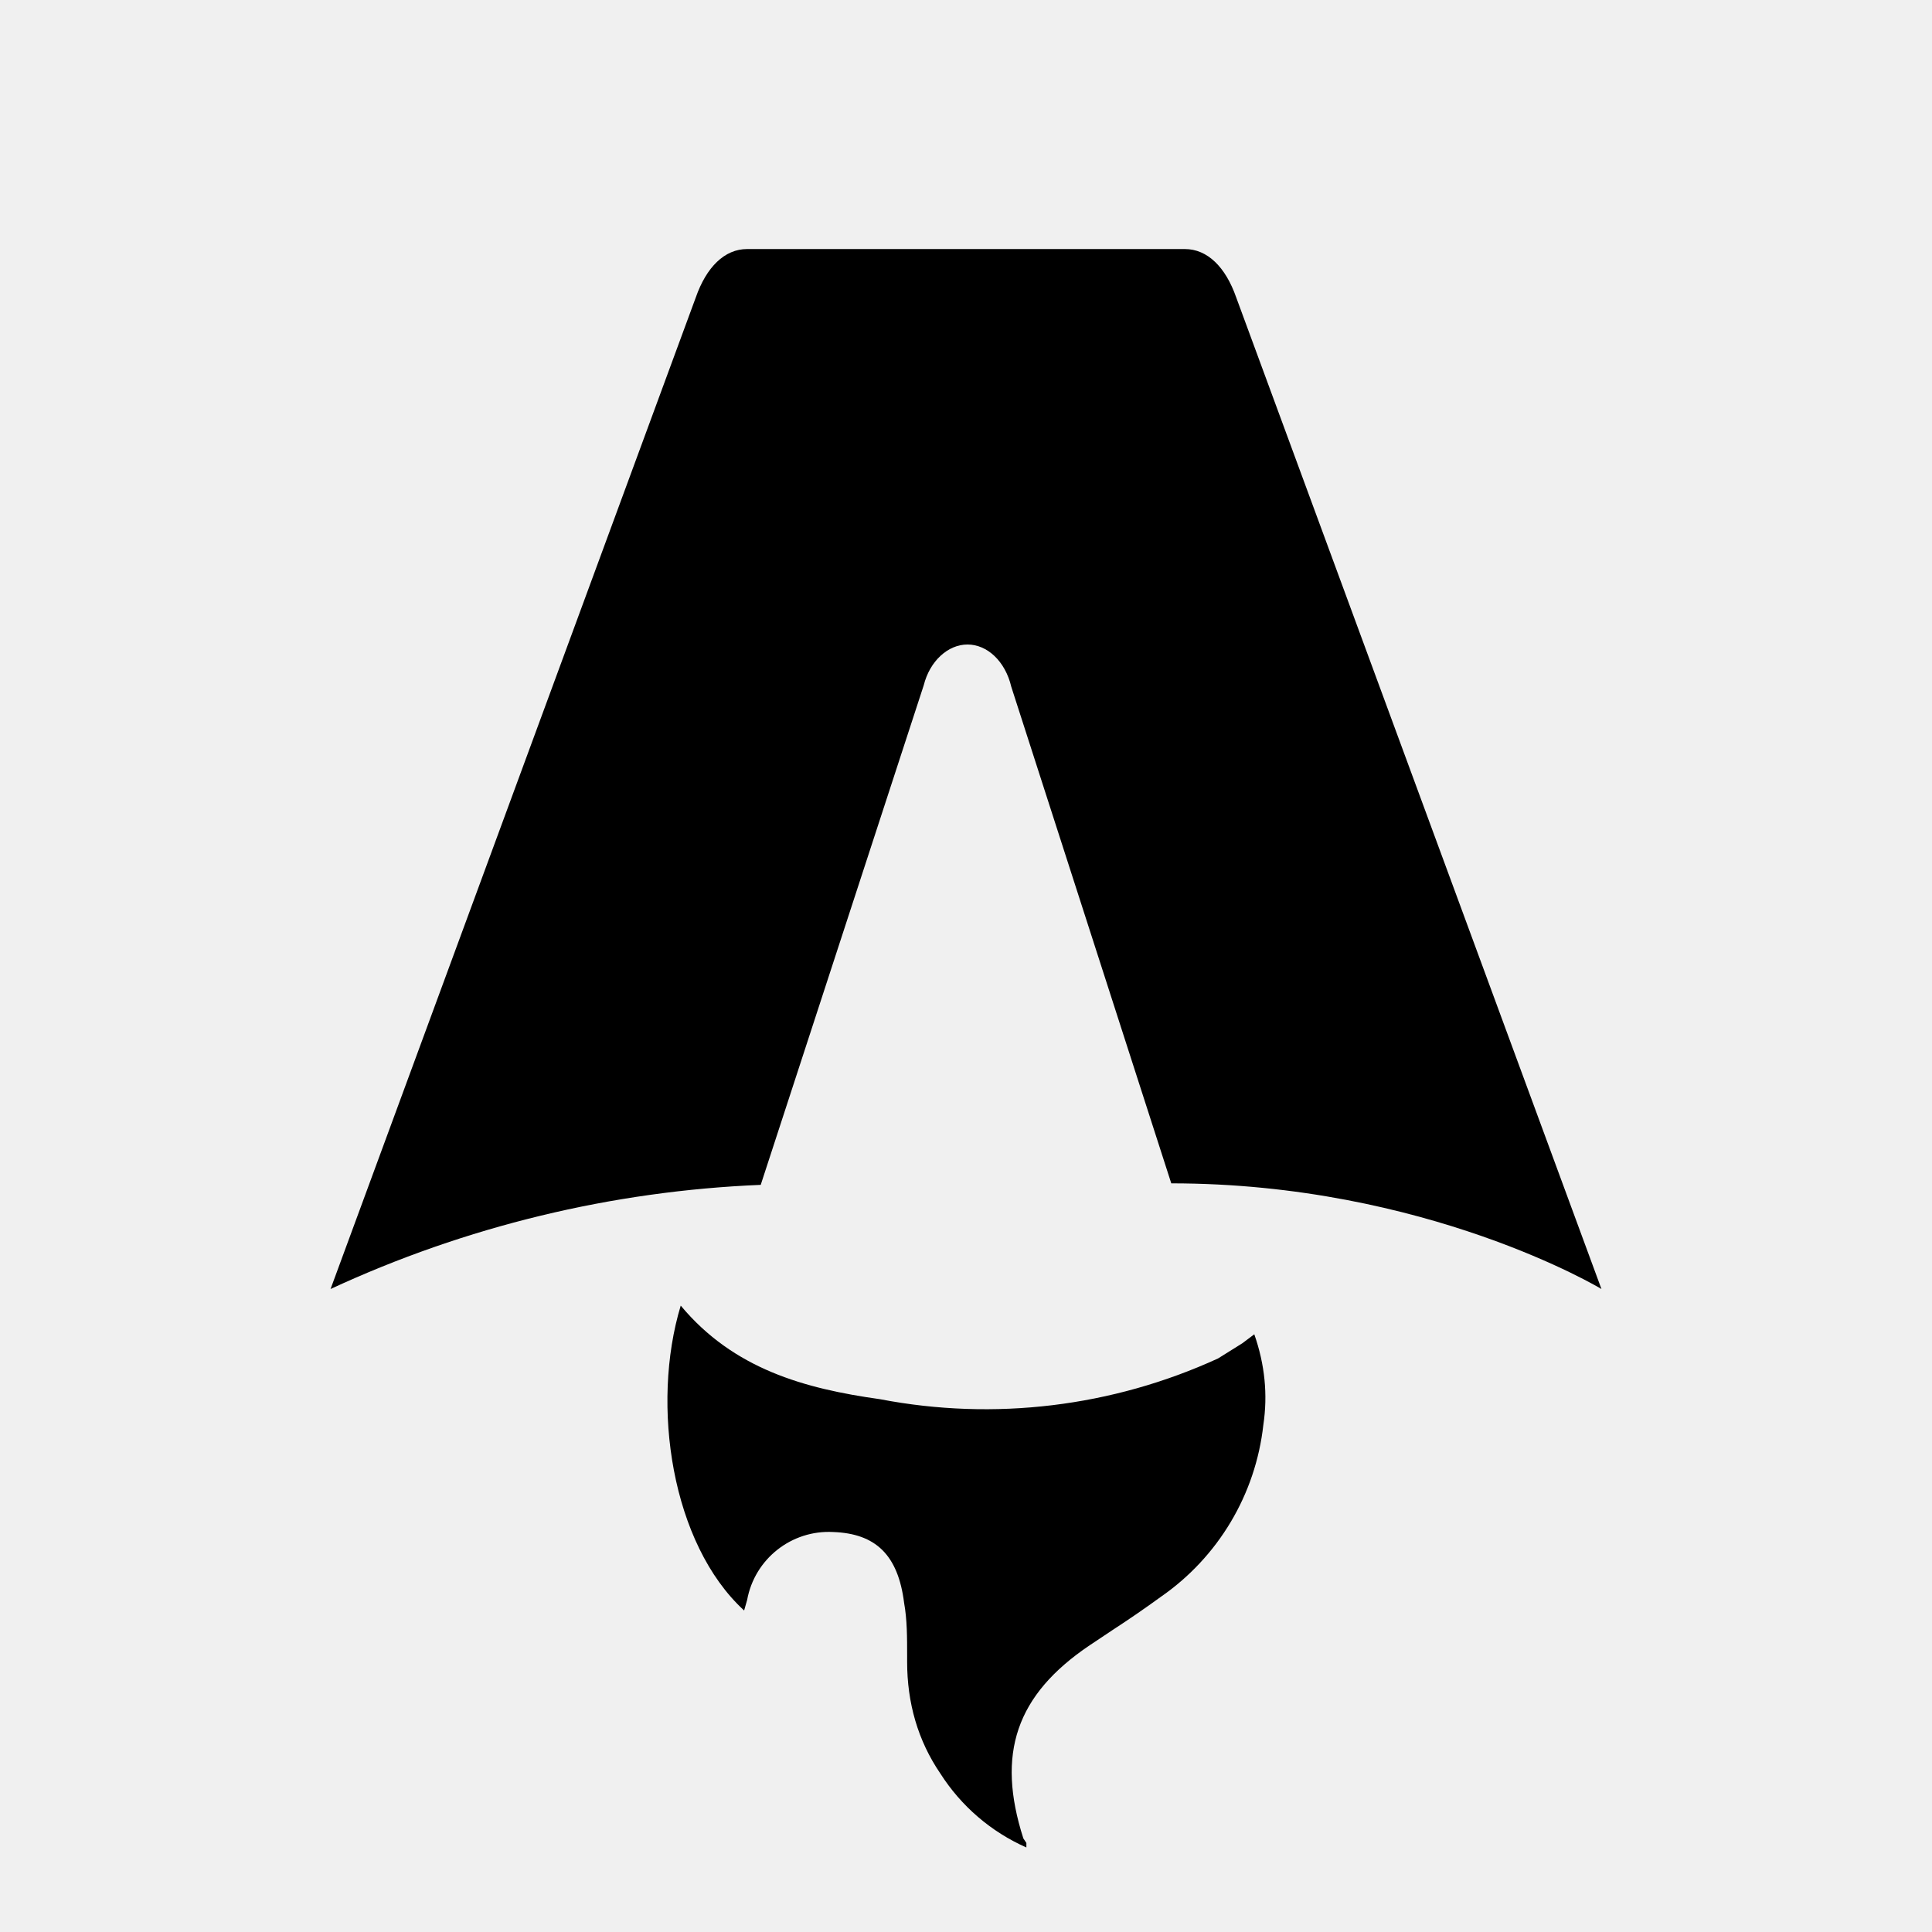
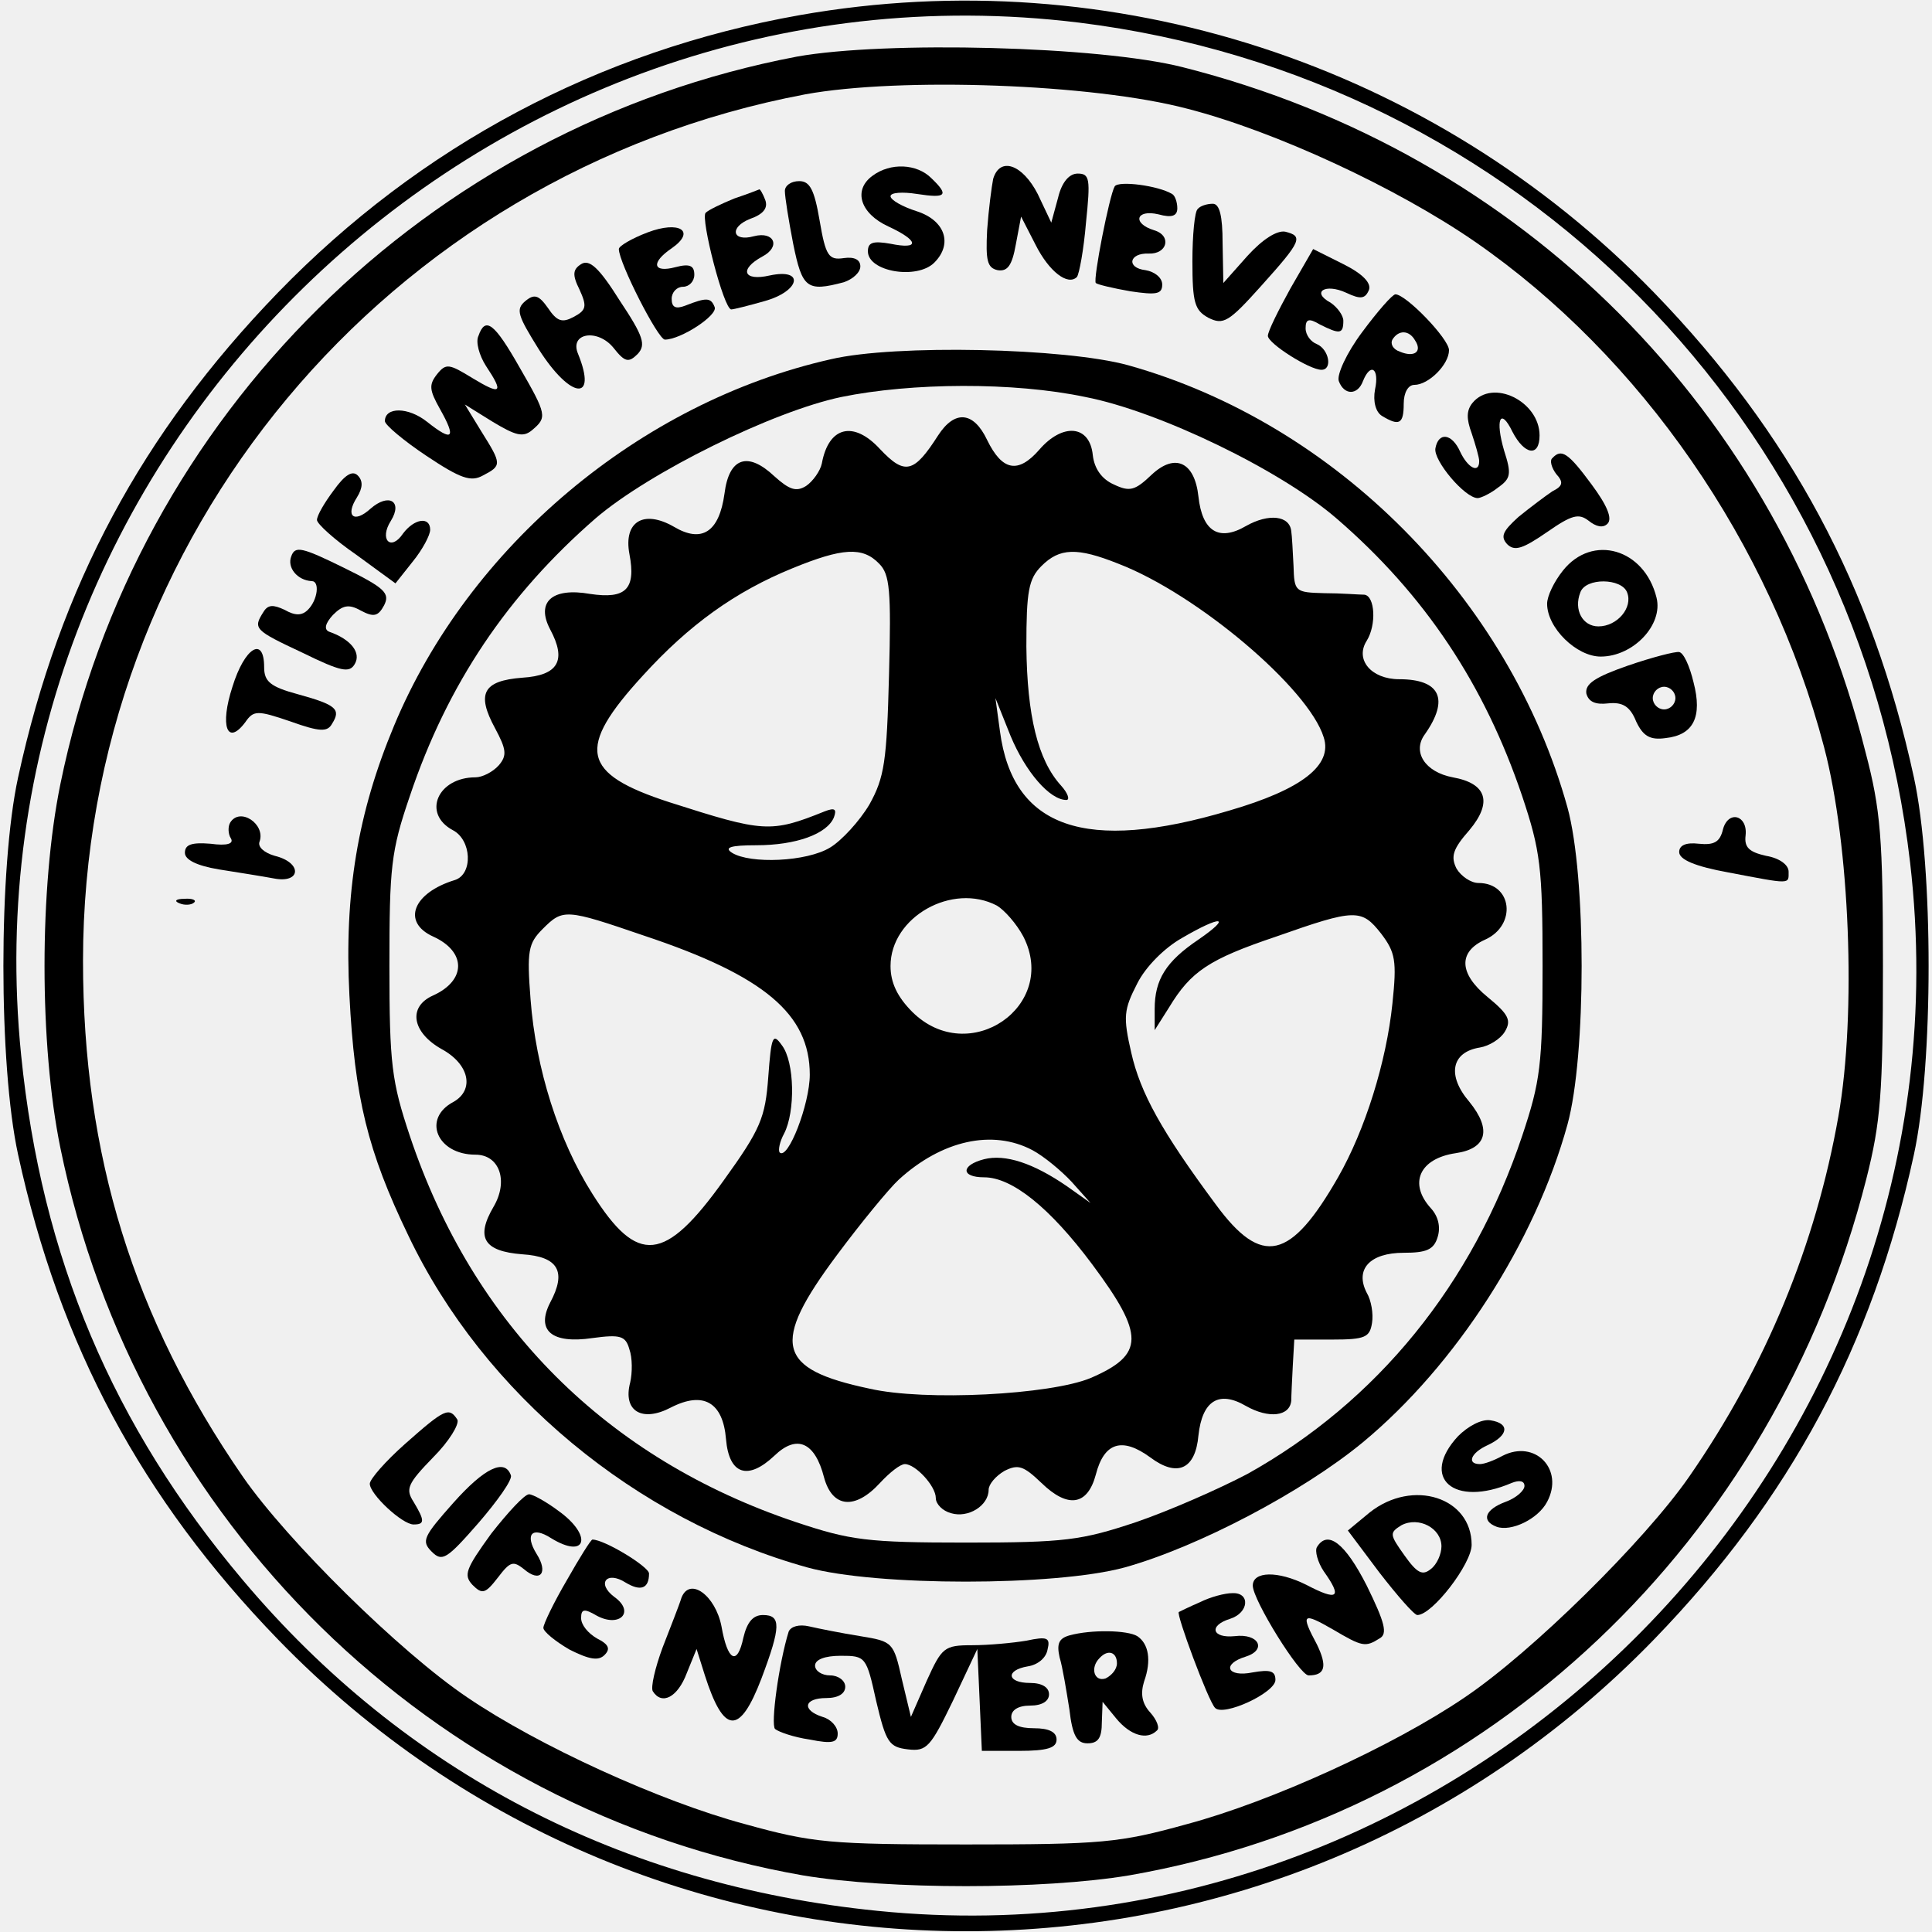
- <svg xmlns="http://www.w3.org/2000/svg" fill="none" viewBox="0 0 128 128">
-   <path d="M50.4 78.5a75.1 75.1 0 0 0-28.5 6.9l24.2-65.7c.7-2 1.9-3.2 3.4-3.2h29c1.5 0 2.7 1.2 3.4 3.2l24.2 65.7s-11.6-7-28.5-7L67 45.5c-.4-1.7-1.6-2.8-2.9-2.8-1.3 0-2.5 1.1-2.9 2.7L50.4 78.5Zm-1.1 28.2Zm-4.2-20.2c-2 6.6-.6 15.8 4.2 20.2a17.5 17.5 0 0 1 .2-.7 5.5 5.5 0 0 1 5.7-4.5c2.8.1 4.3 1.5 4.7 4.7.2 1.1.2 2.3.2 3.5v.4c0 2.7.7 5.2 2.2 7.4a13 13 0 0 0 5.7 4.9v-.3l-.2-.3c-1.8-5.6-.5-9.5 4.4-12.8l1.5-1a73 73 0 0 0 3.2-2.2 16 16 0 0 0 6.8-11.4c.3-2 .1-4-.6-6l-.8.6-1.6 1a37 37 0 0 1-22.4 2.7c-5-.7-9.7-2-13.2-6.2Z" />
-   <style>
-         path { fill: #000; }
-         @media (prefers-color-scheme: dark) {
-             path { fill: #FFF; }
-         }
-     </style>
+ <svg xmlns="http://www.w3.org/2000/svg" version="1.0" width="256pt" height="256pt" viewBox="0 0 256 256" preserveAspectRatio="xMidYMid meet">
+   <g transform="translate(0,256) scale(0.1,-0.1)" fill="#000000" stroke="none">
+     <path d="M1060 2540 c-266 -47 -503 -173 -692 -368 -180 -186 -289 -389 -344 -642 -26 -119 -26 -381 0 -500 55 -253 164 -456 344 -642 500 -516 1324 -516 1824 0 180 186 289 389 344 642 26 119 26 381 0 500 -55 253 -164 456 -344 642 -294 303 -718 441 -1132 368z m370 -10 c581 -72 1033 -528 1101 -1113 91 -785 -583 -1468 -1368 -1389 -339 34 -627 184 -841 438 -173 205 -267 428 -294 696 -80 791 611 1465 1402 1368z" />
+     <path d="M1056 2485 c-489 -93 -876 -475 -976 -964 -28 -137 -28 -345 0 -482 101 -494 492 -878 984 -964 114 -19 318 -19 432 0 476 83 855 442 977 923 19 75 22 114 22 282 0 169 -3 207 -23 283 -114 453 -454 794 -905 908 -110 28 -394 35 -511 14z m517 -69 c117 -30 278 -105 381 -176 220 -152 392 -400 463 -670 34 -129 43 -353 19 -489 -30 -170 -96 -331 -198 -478 -59 -85 -208 -232 -297 -292 -94 -64 -256 -138 -368 -168 -90 -25 -113 -27 -293 -27 -180 0 -203 2 -293 27 -112 30 -274 104 -368 168 -89 60 -238 207 -297 292 -145 210 -212 426 -212 684 0 561 402 1043 957 1148 126 23 381 14 506 -19z" />
+     <path d="M1156 2327 c-26 -19 -16 -50 21 -67 41 -19 42 -31 3 -23 -23 4 -30 2 -30 -10 0 -27 65 -38 88 -15 25 25 14 56 -23 68 -19 6 -35 15 -35 20 0 5 16 6 35 3 39 -6 43 -2 19 21 -19 19 -54 21 -78 3z" />
+     <path d="M1316 2323 c-2 -10 -6 -40 -8 -68 -2 -40 0 -50 14 -53 13 -2 19 6 24 34 l7 37 19 -37 c18 -36 43 -55 55 -43 3 4 9 36 12 72 6 58 5 65 -11 65 -11 0 -21 -11 -26 -32 l-9 -33 -18 38 c-20 39 -50 50 -59 20z" />
+     <path d="M1040 2307 c0 -8 5 -39 11 -70 12 -59 18 -64 67 -51 12 4 22 13 22 21 0 9 -8 13 -22 11 -20 -3 -24 3 -32 50 -7 41 -13 52 -27 52 -11 0 -19 -6 -19 -13z" />
+     <path d="M1477 2313 c-7 -12 -29 -124 -25 -128 2 -2 23 -7 46 -11 34 -5 42 -4 42 9 0 9 -10 17 -22 19 -26 3 -22 23 4 22 25 -1 31 24 7 31 -29 9 -24 28 6 21 18 -5 25 -2 25 8 0 8 -3 17 -7 19 -18 11 -71 18 -76 10z" />
+     <path d="M973 2297 c-17 -7 -34 -15 -38 -19 -7 -7 24 -128 34 -128 3 0 23 5 44 11 47 13 54 44 7 34 -35 -8 -41 8 -10 25 25 13 16 34 -11 27 -29 -8 -33 12 -5 23 17 6 24 14 20 25 -3 8 -7 15 -8 14 0 0 -15 -6 -33 -12z" />
+     <path d="M1587 2283 c-4 -3 -7 -35 -7 -69 0 -55 3 -65 21 -75 20 -10 27 -6 70 42 54 60 56 66 32 72 -11 2 -30 -10 -50 -32 l-32 -36 -1 53 c0 36 -4 52 -13 52 -8 0 -17 -3 -20 -7z" />
+     <path d="M858 2252 c-21 -8 -38 -18 -38 -22 0 -18 52 -120 61 -120 21 0 70 32 66 43 -5 13 -11 13 -39 2 -13 -5 -18 -2 -18 9 0 9 7 16 15 16 8 0 15 7 15 16 0 12 -6 15 -25 10 -30 -8 -33 6 -5 25 33 23 10 37 -32 21z" />
+     <path d="M1710 2178 c-16 -29 -30 -57 -30 -63 0 -10 55 -45 71 -45 15 0 10 27 -6 34 -8 3 -15 12 -15 21 0 12 4 14 19 5 26 -13 31 -13 31 5 0 7 -8 18 -17 24 -26 14 -7 26 21 13 19 -9 25 -8 30 4 3 9 -8 21 -34 34 l-40 20 -30 -52z" />
+     <path d="M770 2210 c-11 -7 -12 -14 -2 -34 10 -22 9 -27 -8 -36 -15 -8 -22 -6 -34 12 -12 17 -18 19 -30 9 -13 -11 -10 -19 18 -64 42 -66 78 -70 52 -6 -12 28 26 34 47 8 15 -19 20 -20 32 -8 11 12 8 23 -24 71 -27 43 -40 55 -51 48z" />
+     <path d="M1805 2120 c-21 -28 -34 -57 -31 -65 7 -19 25 -19 32 0 10 25 22 17 16 -11 -3 -16 1 -30 9 -35 23 -14 29 -11 29 16 0 15 6 25 14 25 19 0 46 27 46 46 0 15 -57 74 -71 74 -4 0 -24 -23 -44 -50z m70 -11 c10 -15 -1 -23 -20 -15 -9 3 -13 10 -10 16 8 13 22 13 30 -1z" />
+     <path d="M634 2115 c-4 -8 1 -26 10 -40 24 -36 20 -39 -18 -16 -31 19 -35 20 -47 5 -11 -14 -10 -21 4 -46 22 -39 17 -44 -17 -17 -25 20 -56 20 -56 1 0 -5 25 -26 55 -46 45 -30 59 -35 75 -26 25 13 25 15 -2 58 l-22 36 37 -23 c30 -18 40 -21 52 -11 20 17 20 20 -17 84 -33 58 -45 67 -54 41z" />
+     <path d="M1101 2084 c-253 -57 -480 -248 -579 -486 -48 -115 -66 -222 -59 -357 7 -136 24 -206 78 -318 100 -210 302 -377 529 -440 91 -25 328 -25 420 0 97 27 236 100 316 166 123 102 228 265 271 421 25 91 25 329 0 420 -77 277 -307 509 -582 586 -83 23 -309 28 -394 8z m337 -50 c98 -19 259 -97 333 -161 117 -101 196 -220 246 -368 24 -72 27 -94 27 -225 0 -131 -3 -153 -27 -225 -66 -197 -192 -352 -364 -448 -38 -20 -104 -49 -148 -64 -72 -24 -94 -27 -225 -27 -131 0 -153 3 -225 27 -251 84 -428 261 -512 512 -24 72 -27 95 -27 225 0 131 2 152 27 225 50 149 130 267 246 368 71 61 235 142 326 161 93 19 228 20 323 0z" />
+     <path d="M1243 1983 c-32 -50 -44 -53 -77 -18 -35 38 -68 30 -77 -19 -2 -10 -12 -24 -21 -30 -13 -8 -22 -5 -42 13 -35 33 -60 25 -66 -23 -7 -51 -30 -66 -67 -44 -40 23 -67 7 -59 -36 9 -47 -5 -60 -52 -53 -51 9 -72 -11 -53 -47 22 -41 11 -61 -37 -64 -52 -4 -61 -21 -36 -67 15 -28 16 -36 5 -49 -8 -9 -22 -16 -31 -16 -50 0 -71 -48 -30 -70 25 -13 27 -58 3 -66 -56 -17 -71 -56 -29 -75 44 -20 44 -58 0 -78 -34 -15 -28 -49 11 -71 37 -20 44 -54 16 -70 -42 -22 -22 -70 29 -70 32 0 44 -35 24 -69 -24 -41 -13 -59 38 -63 48 -3 59 -23 37 -64 -19 -37 2 -55 56 -47 37 5 44 3 49 -15 4 -11 4 -31 1 -44 -10 -38 16 -53 54 -33 43 22 69 7 73 -42 4 -47 29 -55 64 -22 30 29 54 18 66 -29 11 -40 41 -43 74 -7 13 14 27 25 33 25 14 0 41 -29 41 -45 0 -8 9 -17 20 -20 23 -7 50 10 50 31 0 7 9 18 21 25 18 9 25 7 49 -16 35 -34 61 -30 72 11 11 43 35 50 72 23 36 -27 60 -16 64 29 5 46 27 60 63 39 30 -17 58 -14 60 7 0 6 1 27 2 46 l2 35 50 0 c44 0 50 3 53 22 2 12 -1 30 -7 40 -16 31 4 53 49 53 30 0 40 4 45 21 4 13 1 27 -9 38 -30 33 -15 66 33 73 41 6 48 31 18 68 -30 35 -24 66 14 72 12 2 27 11 33 21 9 15 5 23 -23 46 -38 31 -39 60 -3 76 42 19 36 75 -9 75 -10 0 -23 9 -29 19 -8 16 -5 26 17 51 31 37 23 62 -22 70 -37 7 -54 34 -37 57 33 47 20 73 -34 73 -37 0 -59 26 -43 51 13 21 11 59 -3 61 -7 0 -31 2 -53 2 -39 1 -40 2 -41 36 -1 19 -2 40 -3 46 -2 21 -30 24 -60 7 -36 -21 -58 -7 -63 39 -5 46 -31 58 -62 29 -22 -21 -29 -23 -50 -13 -16 7 -26 21 -28 39 -4 40 -40 43 -71 7 -28 -32 -49 -28 -69 13 -18 38 -43 40 -65 6z m-78 -170 c14 -14 16 -35 13 -147 -3 -115 -6 -136 -26 -172 -13 -22 -37 -48 -52 -57 -31 -19 -106 -22 -130 -7 -11 7 -2 10 32 10 53 0 94 15 103 37 4 11 1 13 -12 8 -72 -29 -81 -28 -206 12 -117 38 -124 71 -35 168 61 67 122 111 198 142 66 27 93 29 115 6z m317 0 c104 -40 252 -165 272 -230 12 -37 -29 -69 -125 -97 -191 -57 -287 -23 -304 105 l-6 44 20 -50 c20 -48 52 -85 74 -85 5 0 2 9 -7 19 -31 34 -45 93 -46 184 0 74 3 90 20 107 24 24 47 25 102 3z m-161 -453 c10 -6 26 -24 35 -41 47 -92 -72 -174 -147 -100 -20 20 -29 39 -29 61 0 65 82 111 141 80z m-467 -40 c159 -53 219 -104 219 -184 0 -39 -29 -114 -40 -103 -2 3 0 14 6 25 15 29 14 95 -3 117 -12 17 -14 12 -18 -42 -4 -54 -10 -69 -59 -137 -78 -109 -114 -113 -174 -18 -45 71 -75 166 -82 258 -5 64 -3 74 16 93 27 27 30 27 135 -9z m976 3 c19 -25 21 -36 15 -93 -8 -77 -36 -167 -72 -230 -63 -110 -101 -119 -162 -36 -72 97 -100 148 -112 201 -11 48 -10 57 8 92 11 22 36 47 59 60 53 31 67 29 22 -2 -43 -29 -58 -53 -58 -92 l0 -28 19 30 c29 48 53 64 142 94 105 37 113 37 139 4z m-462 -287 c15 -8 38 -27 52 -42 l25 -28 -31 22 c-45 31 -82 43 -110 36 -31 -8 -31 -24 0 -24 37 0 87 -40 143 -115 70 -94 70 -120 -2 -151 -53 -22 -219 -31 -293 -14 -123 26 -131 59 -43 177 32 43 69 88 82 100 57 52 124 67 177 39z" />
+     <path d="M1951 2026 c-8 -10 -8 -21 -1 -40 5 -15 10 -32 10 -37 0 -17 -15 -9 -25 12 -11 25 -29 27 -33 5 -3 -16 39 -66 56 -66 4 0 17 6 27 14 17 12 18 18 8 49 -12 41 -5 58 11 25 16 -31 36 -34 36 -5 0 45 -62 76 -89 43z" />
+     <path d="M2057 1953 c-4 -3 -1 -13 5 -21 10 -11 9 -16 -5 -23 -9 -6 -29 -21 -45 -34 -21 -19 -24 -26 -15 -36 10 -10 21 -6 53 16 33 23 42 25 55 15 10 -8 19 -10 25 -4 7 7 -1 25 -21 52 -31 42 -40 48 -52 35z" />
+     <path d="M442 1910 c-12 -16 -22 -33 -22 -39 0 -5 23 -26 52 -46 l52 -38 23 29 c13 16 23 35 23 42 0 18 -21 15 -36 -5 -16 -24 -32 -8 -16 17 16 26 -3 37 -27 16 -22 -20 -34 -10 -18 15 8 13 8 22 1 29 -7 7 -17 1 -32 -20z" />
+     <path d="M386 1823 c-6 -15 8 -32 27 -33 11 0 8 -25 -5 -38 -8 -8 -17 -8 -31 0 -15 7 -22 7 -28 -3 -14 -22 -12 -24 52 -54 51 -25 62 -27 69 -15 9 15 -5 33 -34 43 -7 3 -5 11 5 22 13 13 21 15 37 6 17 -9 23 -8 31 7 8 16 1 23 -54 50 -55 27 -64 29 -69 15z" />
+     <path d="M2071 1804 c-12 -15 -21 -34 -21 -44 0 -32 39 -70 71 -70 43 0 83 42 74 78 -16 65 -85 85 -124 36z m85 -29 c8 -20 -13 -45 -38 -45 -21 0 -33 22 -24 45 7 20 55 19 62 0z" />
+     <path d="M308 1650 c-17 -52 -7 -79 17 -47 11 16 16 16 60 1 39 -14 49 -14 55 -3 12 19 6 25 -45 39 -37 10 -45 17 -45 36 0 42 -26 26 -42 -26z" />
+     <path d="M2157 1678 c-43 -15 -57 -24 -55 -37 3 -11 12 -15 29 -13 19 2 29 -4 37 -24 9 -19 18 -25 39 -22 37 4 49 28 37 74 -5 21 -13 39 -19 40 -5 1 -36 -7 -68 -18z m63 -43 c0 -8 -7 -15 -15 -15 -8 0 -15 7 -15 15 0 8 7 15 15 15 8 0 15 -7 15 -15z" />
+     <path d="M305 1470 c-3 -5 -3 -15 1 -21 4 -7 -5 -10 -27 -7 -25 2 -34 -1 -34 -12 0 -9 15 -17 45 -22 25 -4 57 -9 73 -12 36 -7 38 21 1 30 -14 4 -23 12 -20 19 8 23 -26 46 -39 25z" />
+     <path d="M2283 1461 c-4 -17 -12 -21 -32 -19 -17 2 -26 -2 -26 -11 0 -10 21 -19 65 -27 84 -16 80 -16 80 1 0 9 -12 18 -30 21 -22 5 -29 11 -27 27 3 27 -23 34 -30 8z" />
+     <path d="M238 1363 c7 -3 16 -2 19 1 4 3 -2 6 -13 5 -11 0 -14 -3 -6 -6z" />
+     <path d="M537 647 c-26 -23 -47 -47 -47 -53 0 -14 43 -54 58 -54 15 0 15 5 0 30 -11 17 -8 24 26 59 21 21 35 44 32 50 -11 17 -17 14 -69 -32z" />
+     <path d="M1932 657 c-51 -55 -6 -95 71 -62 10 4 17 3 17 -4 0 -6 -11 -16 -25 -21 -27 -10 -33 -25 -12 -33 19 -7 55 10 67 33 23 43 -16 83 -59 61 -11 -6 -24 -11 -30 -11 -18 0 -12 15 10 25 28 13 30 29 4 33 -12 2 -30 -8 -43 -21z" />
+     <path d="M601 569 c-40 -45 -43 -51 -29 -65 14 -14 20 -10 62 38 25 29 45 57 43 63 -8 23 -35 10 -76 -36z" />
+     <path d="M651 528 c-34 -47 -37 -55 -25 -68 13 -13 17 -12 34 10 16 21 20 22 34 11 22 -19 33 -5 17 20 -16 26 -6 37 19 21 47 -29 56 3 10 36 -16 12 -34 22 -39 22 -6 0 -28 -24 -50 -52z" />
+     <path d="M1815 556 l-29 -24 42 -56 c24 -31 46 -56 50 -56 20 0 72 68 72 93 0 63 -78 88 -135 43z m95 -45 c0 -10 -6 -24 -14 -30 -11 -9 -18 -6 -35 18 -20 28 -20 30 -4 40 23 12 53 -4 53 -28z" />
+     <path d="M751 466 c-17 -29 -31 -58 -31 -63 0 -5 16 -18 35 -29 26 -13 38 -15 46 -7 8 8 6 14 -10 22 -12 7 -21 18 -21 27 0 12 4 13 21 3 30 -16 51 5 23 25 -24 18 -10 35 15 19 20 -12 31 -8 31 12 0 9 -59 45 -75 45 -2 0 -17 -24 -34 -54z" />
+     <path d="M1745 510 c-3 -5 1 -20 9 -32 25 -35 19 -40 -23 -18 -38 19 -71 18 -71 -1 0 -19 62 -119 74 -119 22 0 25 12 11 41 -22 41 -19 43 21 20 39 -23 43 -24 62 -12 11 6 7 21 -17 70 -29 57 -52 74 -66 51z" />
+     <path d="M903 443 c-3 -10 -15 -40 -25 -66 -10 -27 -16 -53 -13 -58 12 -19 33 -8 45 24 l13 32 11 -35 c25 -78 46 -80 75 -4 26 69 26 84 2 84 -13 0 -21 -9 -26 -30 -8 -38 -21 -31 -29 15 -8 41 -42 66 -53 38z" />
+     <path d="M1590 437 c-14 -6 -26 -12 -28 -13 -4 -2 39 -118 48 -127 11 -12 80 20 80 37 0 12 -7 14 -30 10 -34 -7 -42 11 -9 21 28 9 17 31 -15 27 -30 -3 -35 14 -6 23 25 8 27 35 3 34 -10 0 -29 -5 -43 -12z" />
+     <path d="M1045 398 c-13 -42 -24 -123 -18 -129 5 -4 25 -11 46 -14 30 -6 37 -4 37 8 0 9 -9 19 -20 22 -28 9 -25 25 5 25 16 0 25 6 25 15 0 8 -9 15 -20 15 -11 0 -20 6 -20 13 0 8 13 13 34 13 33 0 34 -1 47 -60 13 -55 17 -61 42 -64 25 -3 30 3 60 65 l32 68 3 -67 3 -68 49 0 c38 0 50 4 50 15 0 10 -10 15 -30 15 -20 0 -30 5 -30 15 0 9 9 15 25 15 16 0 25 6 25 15 0 9 -9 15 -25 15 -31 0 -33 17 -3 22 13 2 24 11 26 22 4 16 0 18 -28 12 -18 -3 -50 -6 -72 -6 -37 0 -40 -3 -60 -47 l-21 -48 -12 50 c-11 49 -12 50 -55 57 -25 4 -55 10 -68 13 -13 3 -24 0 -27 -7z" />
+     <path d="M1417 393 c-14 -4 -17 -11 -13 -29 4 -13 9 -44 13 -69 4 -35 10 -45 24 -45 14 0 19 7 19 28 l1 27 18 -22 c19 -23 41 -29 54 -16 4 3 0 14 -9 24 -11 12 -13 25 -8 41 10 28 6 50 -9 60 -13 8 -61 9 -90 1z m63 -37 c0 -8 -7 -16 -15 -20 -15 -5 -21 14 -8 27 11 12 23 8 23 -7z" />
+   </g>
</svg>
